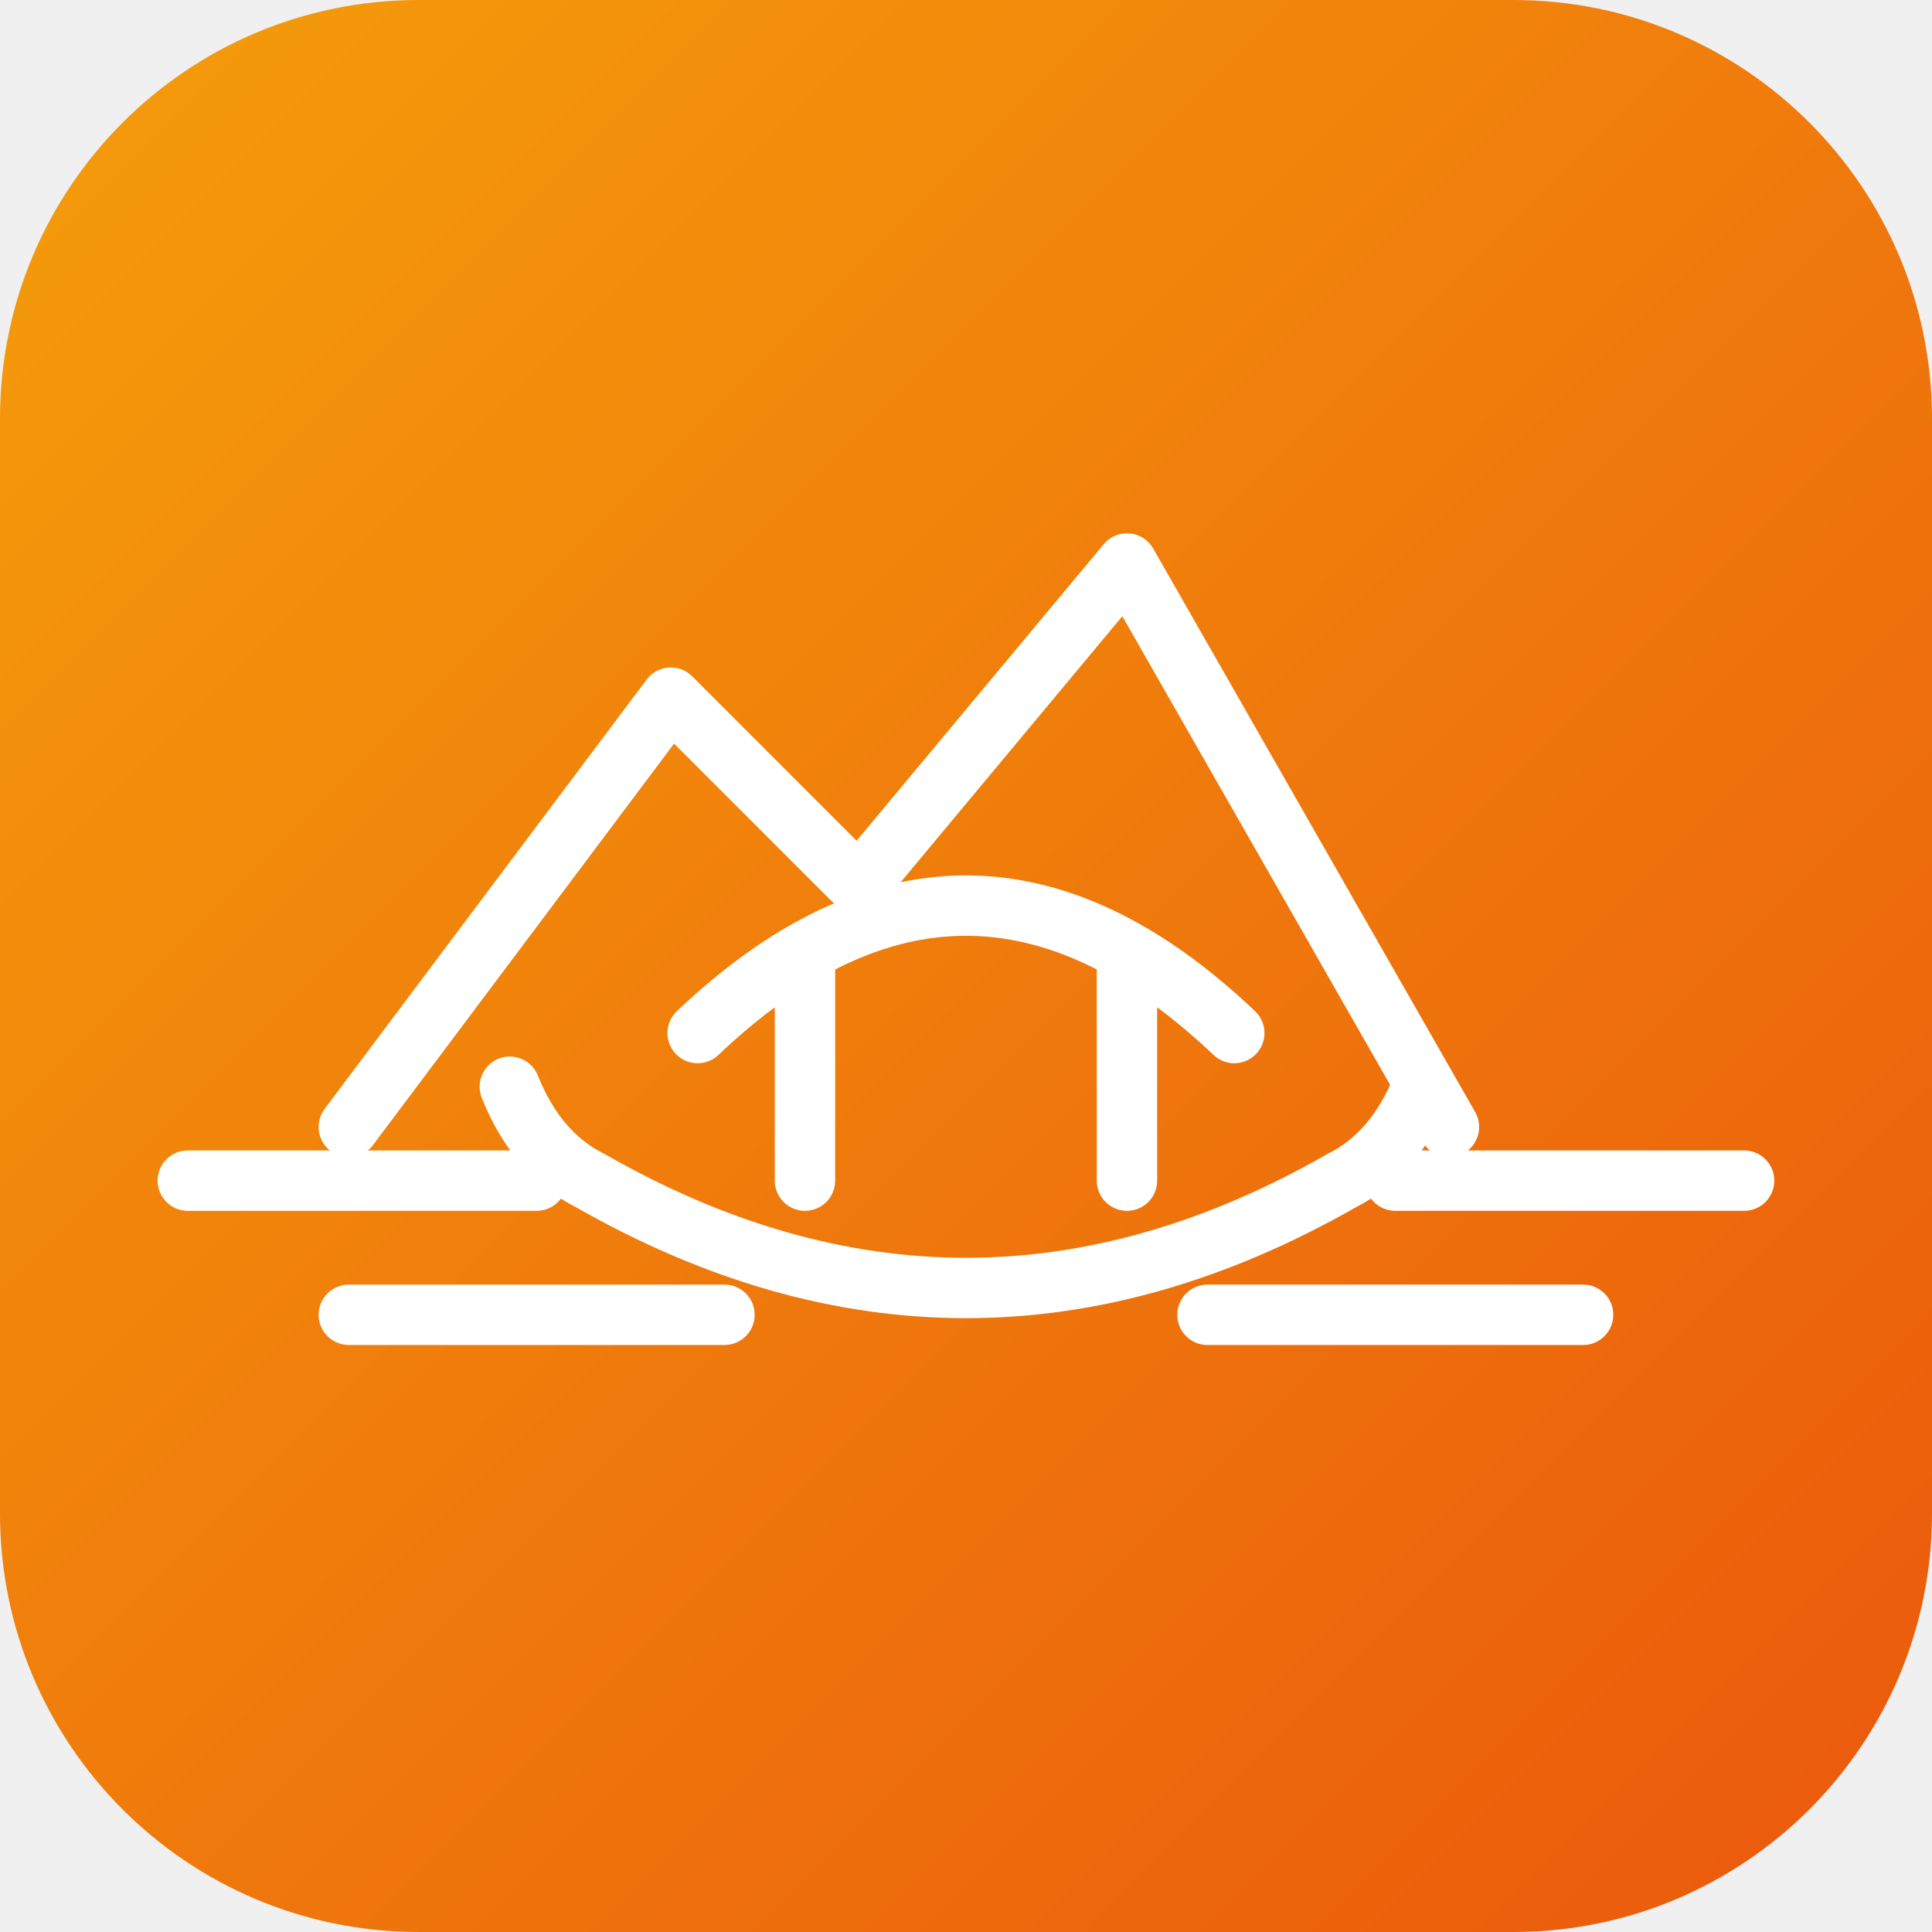
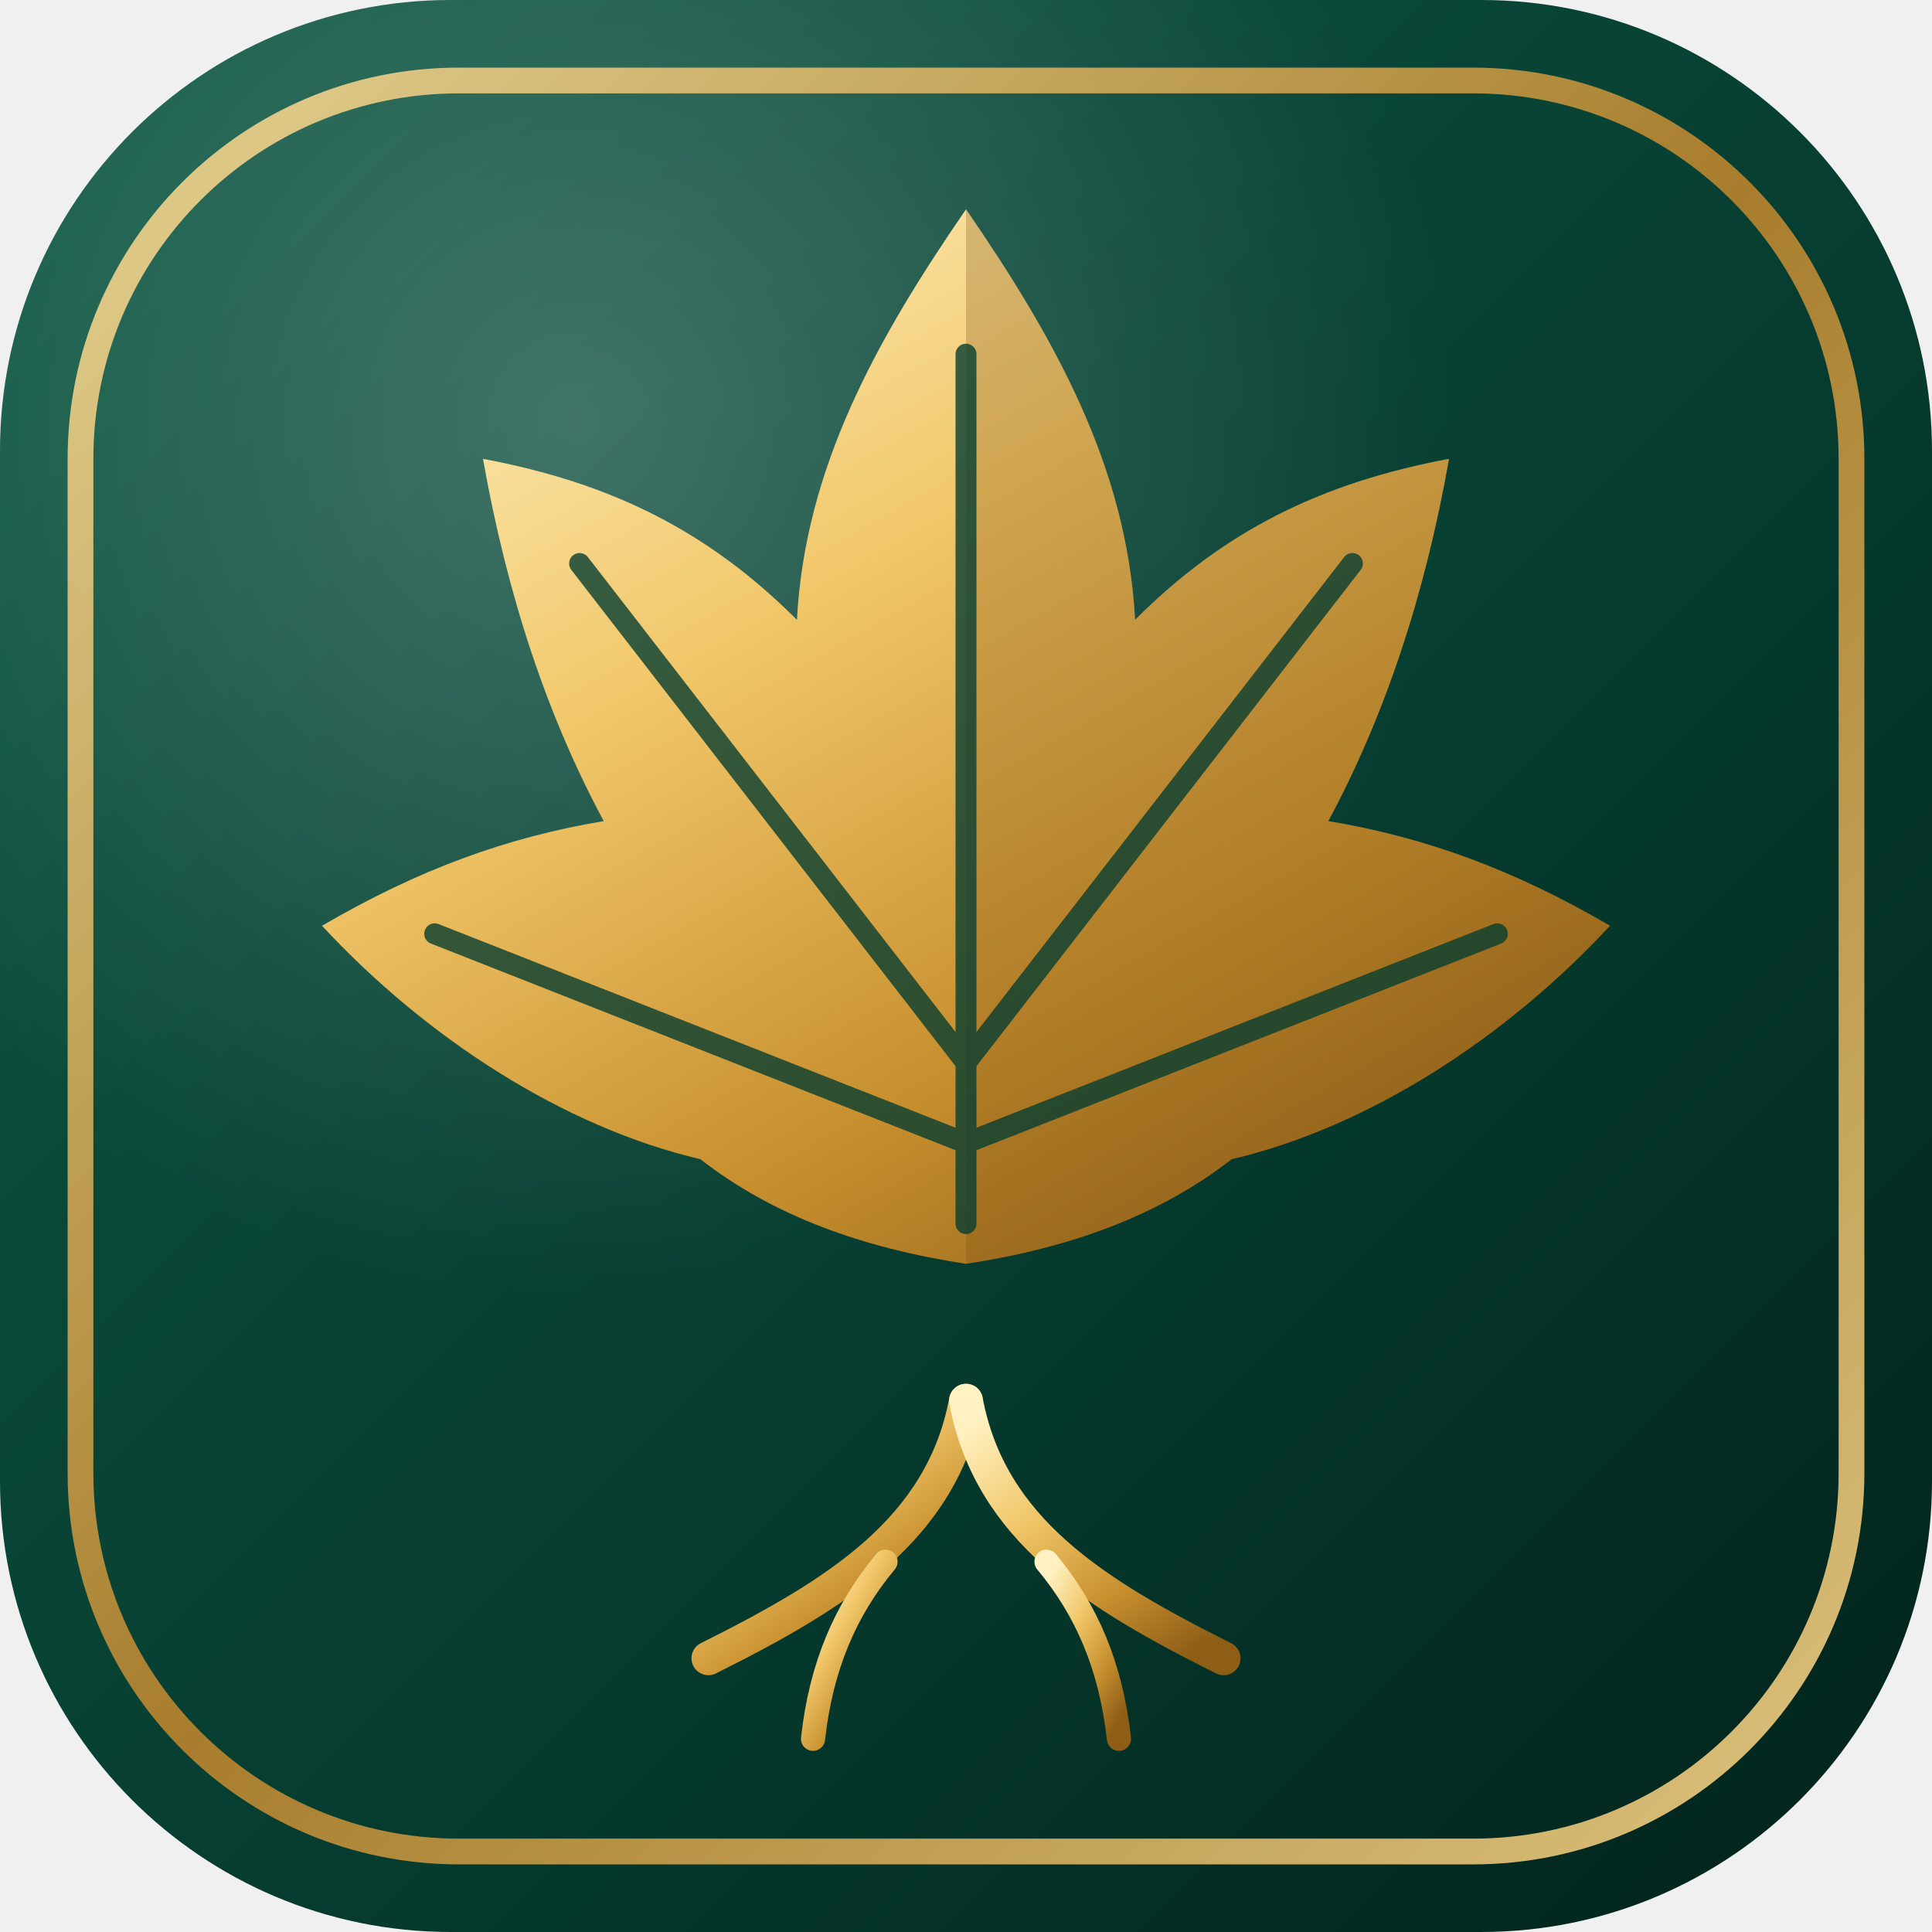
<svg xmlns="http://www.w3.org/2000/svg" viewBox="0 0 120 120">
  <defs>
-     <linearGradient id="g" x1="0" y1="0" x2="1" y2="1">
-       <stop offset="0" stop-color="#F59E0B" />
-       <stop offset="1" stop-color="#EA580C" />
+     <linearGradient id="bg" x1="0" y1="0" x2="1" y2="1">
+       <stop offset="0" stop-color="#0E5A45" />
+       <stop offset="0.55" stop-color="#063D30" />
+       <stop offset="1" stop-color="#02221B" />
    </linearGradient>
+     <radialGradient id="glow" cx="0.3" cy="0.22" r="0.75">
+       <stop offset="0" stop-color="#FFFFFF" stop-opacity="0.22" />
+       <stop offset="0.6" stop-color="#FFFFFF" stop-opacity="0" />
+     </radialGradient>
+     <linearGradient id="gold" x1="0.15" y1="0" x2="0.85" y2="1">
+       <stop offset="0" stop-color="#FFF1C1" />
+       <stop offset="0.35" stop-color="#F1C76A" />
+       <stop offset="0.7" stop-color="#C8902F" />
+       <stop offset="1" stop-color="#8E5E17" />
+     </linearGradient>
+     <linearGradient id="rim" x1="0" y1="0" x2="1" y2="1">
+       <stop offset="0" stop-color="#F7DC97" />
+       <stop offset="0.5" stop-color="#B9842C" />
+       <stop offset="1" stop-color="#F3D388" />
+     </linearGradient>
+     <clipPath id="half">
+       <rect x="60" y="0" width="60" height="120" />
+     </clipPath>
  </defs>
-   <rect width="120" height="120" rx="26" fill="url(#g)" />
-   <g transform="translate(10 25) scale(0.8333)" fill="none" stroke="#fff" stroke-width="4.5" stroke-linecap="round" stroke-linejoin="round">
-     <path d="M14 54 L38 22 L52 36 L72 12 L96 54" />
-     <path d="M2 58 H28 M92 58 H118 M14 68 H42 M78 68 H106" />
-     <path d="M26 51 Q28 56 32 58 Q60 74 88 58 Q92 56 94 51" />
-     <path d="M48 58 V41 M72 58 V41 M40 47 Q60 28 80 47" />
+   <rect width="120" height="120" rx="28" fill="url(#bg)" />
+   <rect width="120" height="120" rx="28" fill="url(#glow)" />
+   <rect x="5" y="5" width="110" height="110" rx="23.5" fill="none" stroke="url(#rim)" stroke-width="1.6" opacity="0.9" />
+   <path fill="url(#gold)" d="M60 13 C65.5 21 70 29 70.5 38.5 C76 33 82 30 90 28.5 C88.5 37 86 44.5 82.5 51 C88.5 52 94 54 100 57.5 C93.5 64.5 85 70 76.5 72 C72 75.5 66.5 77.5 60 78.5 C53.5 77.5 48 75.5 43.5 72 C35 70 26.5 64.5 20 57.5 C26 54 31.5 52 37.5 51 C34 44.5 31.5 37 30 28.5 C38 30 44 33 49.5 38.5 C50 29 54.5 21 60 13 Z" />
+   <path d="M60 13 C65.5 21 70 29 70.5 38.5 C76 33 82 30 90 28.5 C88.5 37 86 44.5 82.5 51 C88.5 52 94 54 100 57.5 C93.5 64.5 85 70 76.5 72 C72 75.5 66.5 77.5 60 78.5 C53.5 77.5 48 75.5 43.5 72 C35 70 26.5 64.5 20 57.5 C26 54 31.5 52 37.5 51 C34 44.5 31.5 37 30 28.5 C38 30 44 33 49.5 38.5 C50 29 54.5 21 60 13 Z" fill="#7A4E12" opacity="0.28" clip-path="url(#half)" />
+   <g fill="none" stroke="#063D30" stroke-width="1.3" stroke-linecap="round" opacity="0.8">
+     <path d="M60 76 L60 22" />
+     <path d="M60 66 L84 35" />
+     <path d="M60 66 L36 35" />
+     <path d="M60 71 L93 58" />
+     <path d="M60 71 L27 58" />
+   </g>
+   <g fill="none" stroke="url(#gold)" stroke-linecap="round">
+     <path d="M60 78 L60 106" stroke-width="2.6" />
+     <path d="M60 87 C58.5 95 52 99 44 103" stroke-width="2.1" />
+     <path d="M60 87 C61.5 95 68 99 76 103" stroke-width="2.1" />
+     <path d="M55 97 C52.5 100 51 103.5 50.5 108" stroke-width="1.5" />
+     <path d="M65 97 C67.5 100 69 103.5 69.5 108" stroke-width="1.5" />
  </g>
</svg>
